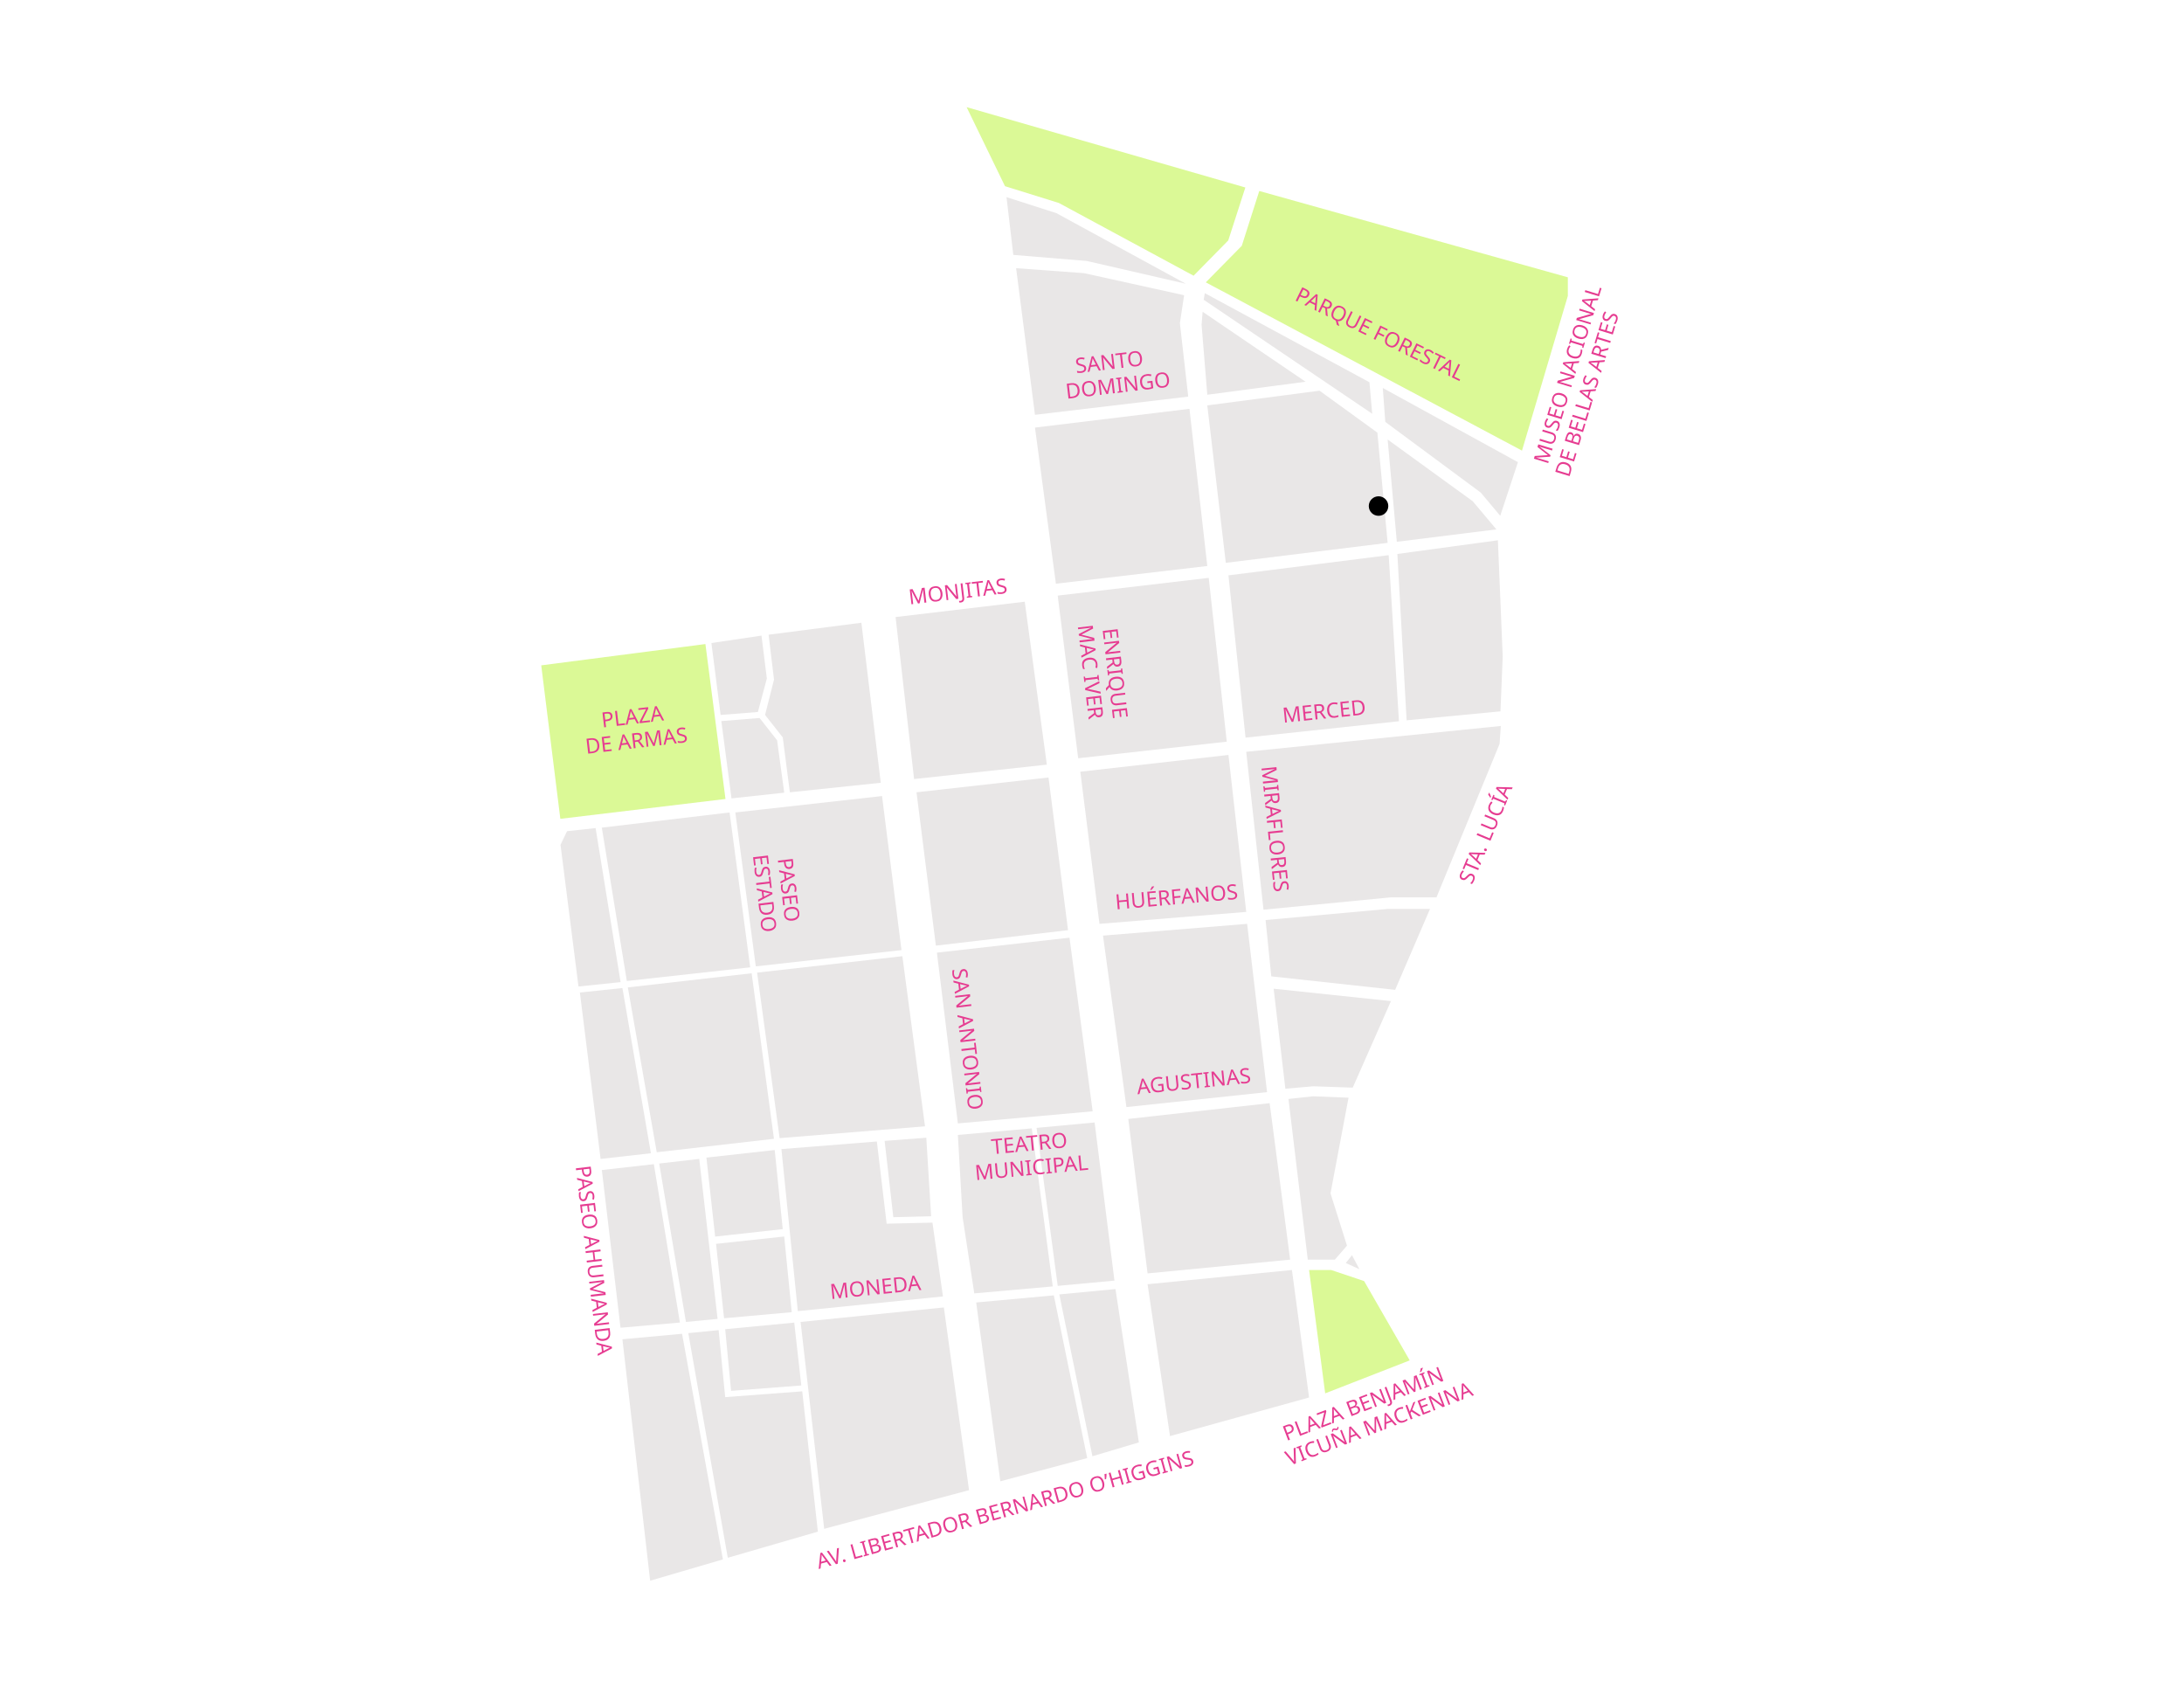
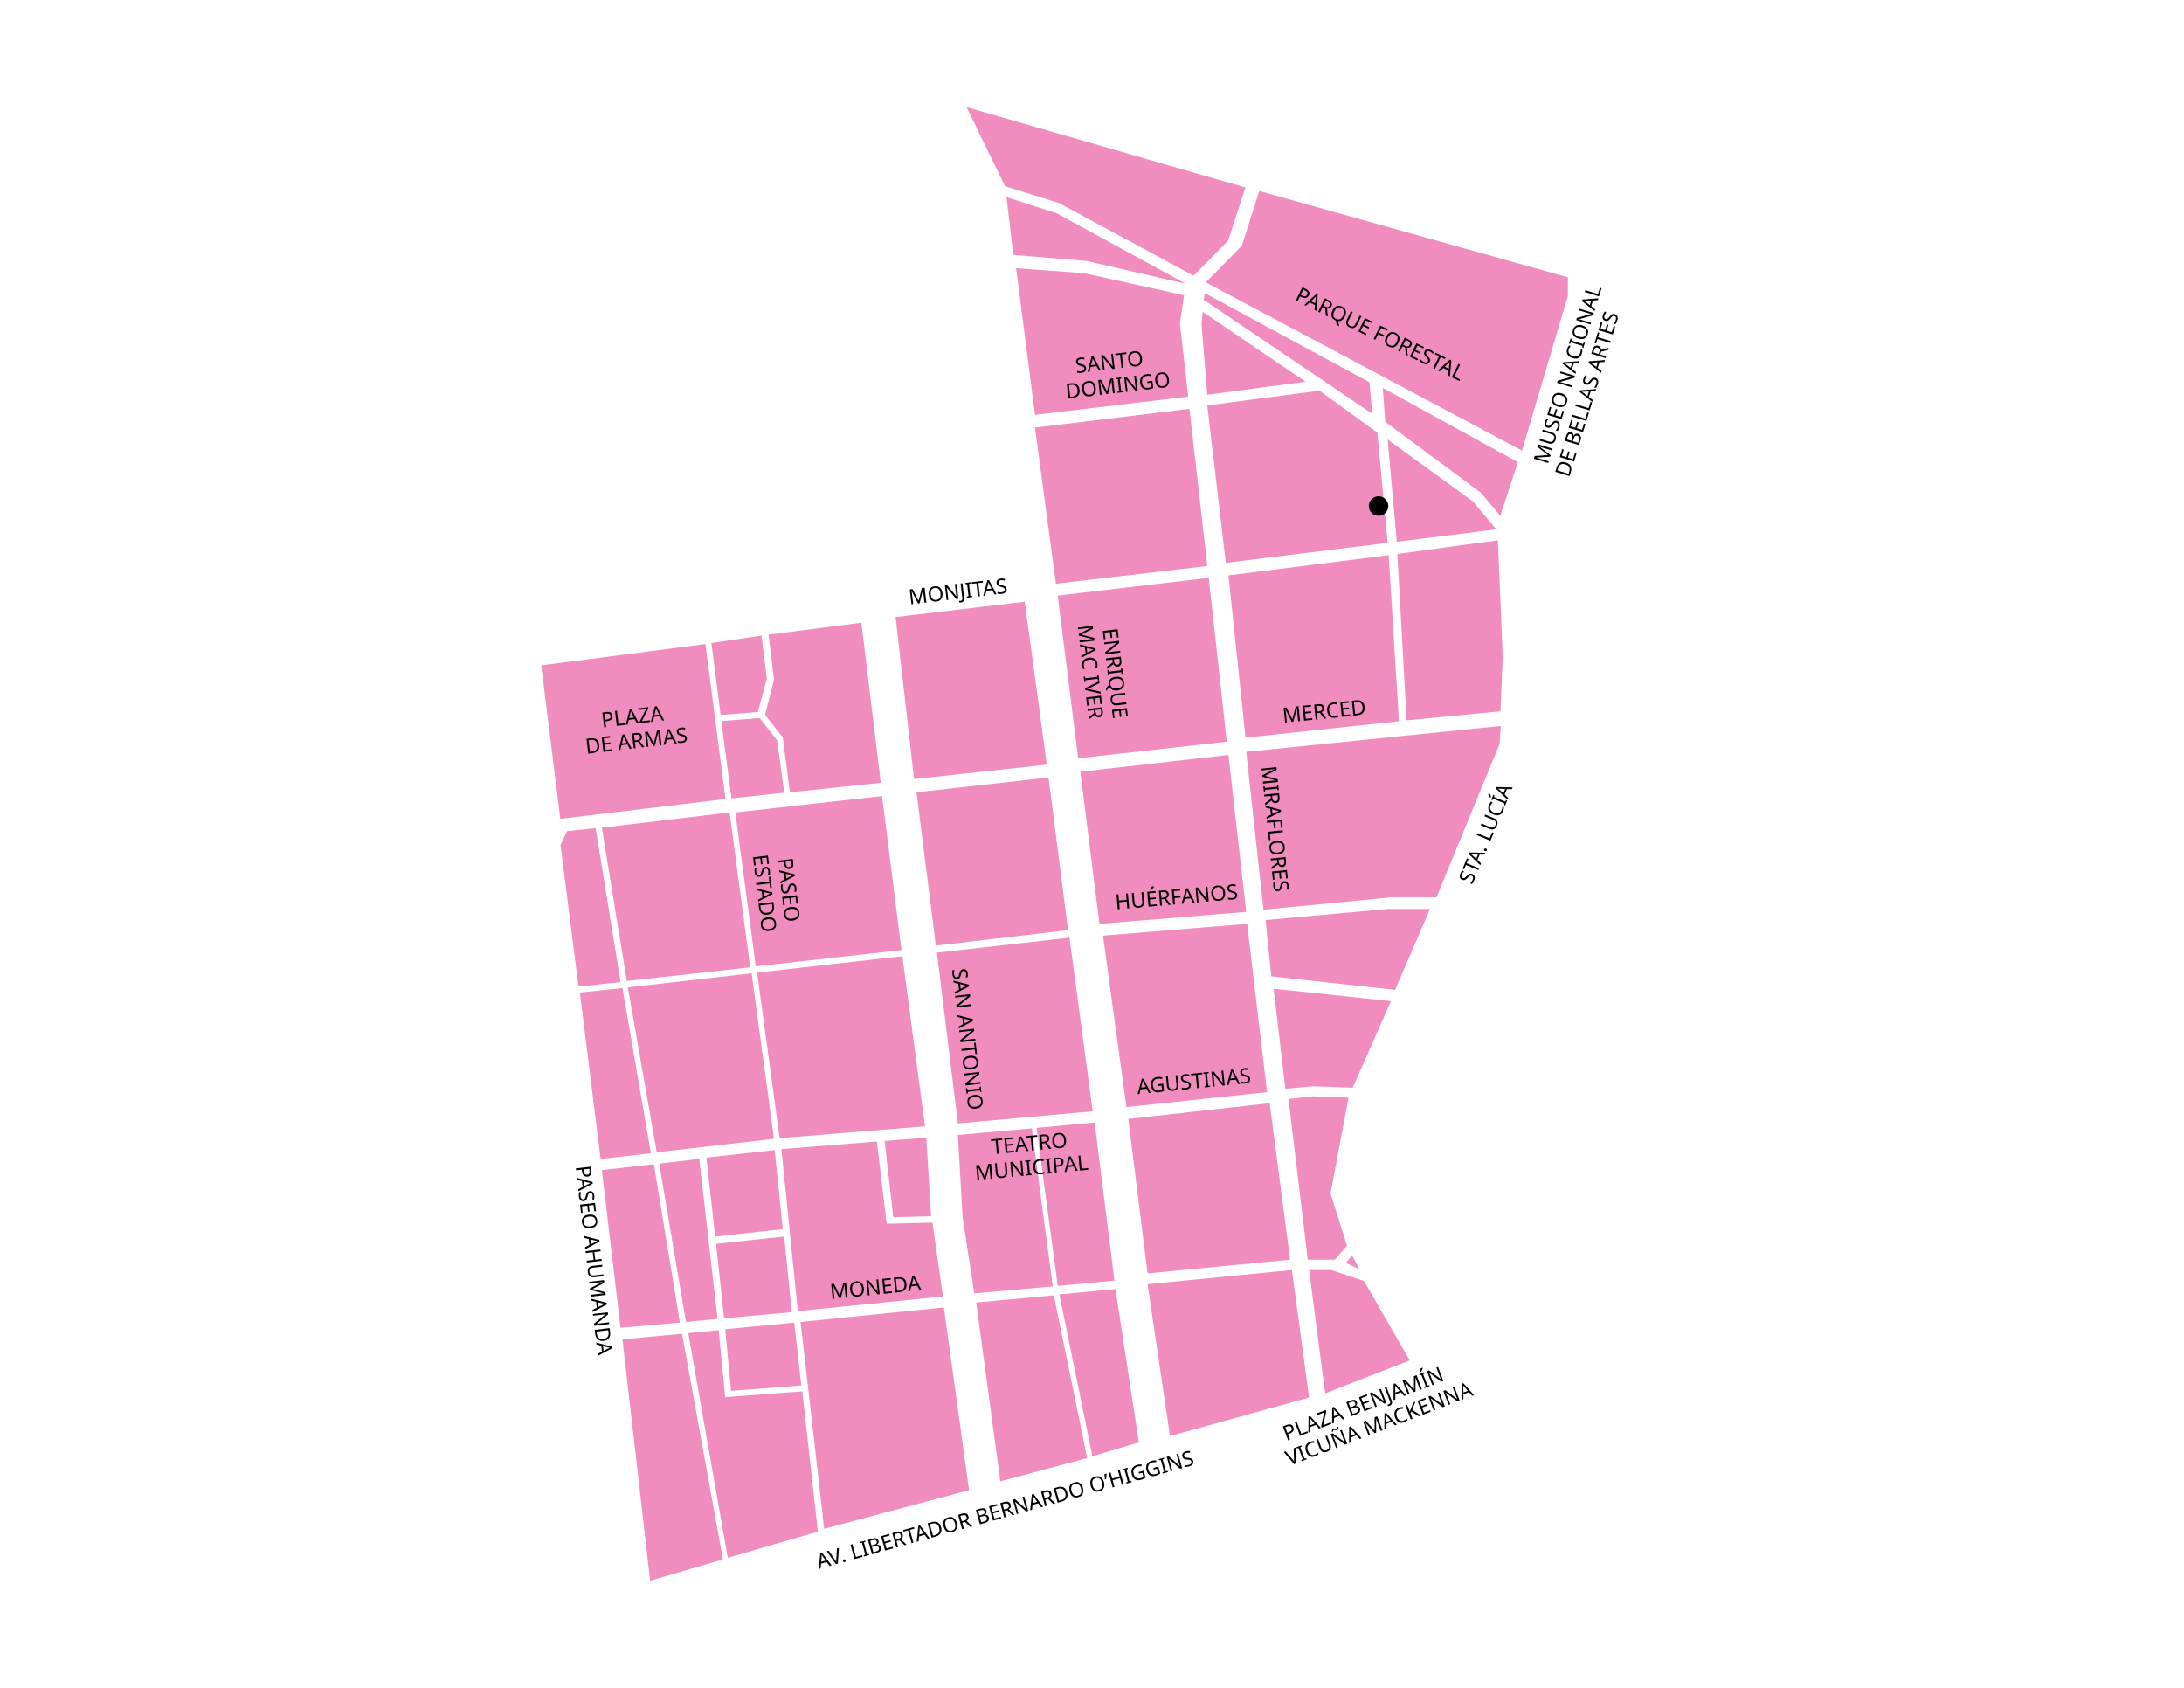
- <svg xmlns="http://www.w3.org/2000/svg" viewBox="0 0 792 612">
+ <svg xmlns="http://www.w3.org/2000/svg" id="Capa_1" version="1.1" viewBox="0 0 792 612">
  <defs>
    <style>
-       .cls-1 {
-         fill: #e9e7e7;
+       .st0 {
+         fill: #f08cbe;
      }

-       .cls-2 {
-         font-size: 7.6px;
+       .st1, .st2 {
+         isolation: isolate;
      }

-       .cls-2, .cls-3 {
-         fill: #e63c91;
+       .st2 {
        font-family: GeistMono-Regular, 'Geist Mono';
-       }
- 
-       .cls-3 {
        font-size: 7.6px;
-       }
- 
-       .cls-4 {
-         fill: #dbf996;
      }
    </style>
  </defs>
-   <g id="Capa_1" data-name="Capa 1">
+   <g id="Capa_11" data-name="Capa_1">
    <g>
-       <polygon class="cls-4" points="474.72 460.5 482.75 460.5 494.68 464.51 511.22 493.27 480.56 505.22 474.72 460.5" />
-       <polygon class="cls-1" points="468.5 460.5 474.72 506.72 424.28 520.71 416.15 465.65 468.5 460.5" />
-       <polygon class="cls-1" points="467.25 398.48 476.17 397.51 489.03 398.02 482.49 432.71 488.47 451.66 484.07 456.74 474.25 456.74 467.25 398.48" />
-       <polygon class="cls-1" points="490.28 455.12 488.03 457.96 492.97 460.2 490.28 455.12" />
-       <polygon class="cls-1" points="461.87 358.5 466.12 394.76 476.24 393.88 490.55 394.37 504.41 362.99 461.87 358.5" />
-       <polygon class="cls-1" points="518.57 329.58 505.93 358.91 461.01 354.02 458.95 333.6 503.18 329.58 518.57 329.58" />
-       <polygon class="cls-1" points="445.48 208.62 503.59 201.3 507.31 261.52 451.68 267.46 445.48 208.62" />
-       <polygon class="cls-1" points="506.74 200.86 510.09 261.18 544.12 257.93 544.94 238.06 543.19 195.9 506.74 200.86" />
-       <polygon class="cls-1" points="391.76 279.82 445.48 273.74 451.93 330.65 398.71 334.98 391.76 279.82" />
-       <polygon class="cls-1" points="399.99 339.25 452.26 334.98 459.48 396 408.48 401.42 399.99 339.25" />
-       <polygon class="cls-1" points="458.19 329.85 504.41 325.37 520.92 325.37 543.81 269.73 544.25 263.23 451.93 272.6 458.19 329.85" />
-       <polygon class="cls-1" points="409.16 405.72 460.42 400 467.85 456.74 416.15 461.73 409.16 405.72" />
-       <polygon class="cls-1" points="503.21 159.36 506.54 196.45 542.65 191.95 534.06 181.74 503.21 159.36" />
-       <polygon class="cls-1" points="478.52 141.66 437.81 146.99 444.52 204.08 503.21 196.84 499.49 156.87 478.52 141.66" />
-       <polygon class="cls-1" points="365 71.48 367.46 92.42 394.09 94.62 430.03 102.89 383.1 77.29 365 71.48" />
-       <polygon class="cls-1" points="550.46 167.58 544.04 187.03 536.98 178.61 502.36 152.98 501.45 140.67 550.46 167.58" />
-       <polygon class="cls-1" points="205.64 301.38 215.99 300.26 225.05 356.11 209.78 357.7 203.26 306.31 205.64 301.38" />
-       <polygon class="cls-1" points="210.29 359.88 225.71 358.26 236.04 418.16 217.8 420.22 210.29 359.88" />
-       <polygon class="cls-1" points="218.25 424.25 237.11 422.12 246.56 479.55 225.02 481.43 218.25 424.25" />
-       <polygon class="cls-1" points="225.71 485.61 247.34 483.62 262.16 565.43 235.77 573.15 225.71 485.61" />
-       <polygon class="cls-1" points="218.24 300.1 227.31 355.7 272.05 350.75 264.57 294.59 218.24 300.1" />
-       <polygon class="cls-1" points="227.68 358.03 272.57 352.9 280.67 412.92 238.16 417.8 227.68 358.03" />
-       <polygon class="cls-1" points="431.34 148.24 437.81 205.23 382.91 211.65 375.32 155.04 431.34 148.24" />
-       <polygon class="cls-1" points="259.67 451.01 284.38 448.35 287.11 475.79 262.57 477.99 259.67 451.01" />
-       <polygon class="cls-1" points="239.05 421.89 253.57 420.22 260.22 478.22 248.75 479.33 239.05 421.89" />
-       <polygon class="cls-1" points="256.17 419.74 280.94 416.99 283.85 445.67 259.34 448.38 256.17 419.74" />
-       <polygon class="cls-1" points="262.98 481.96 288.02 479.57 290.58 502.36 265.12 504.31 262.98 481.96" />
-       <polygon class="cls-1" points="290.33 479.33 342.28 474.07 351.41 540.33 298.88 554.34 290.33 479.33" />
-       <polygon class="cls-1" points="249.6 483.38 260.61 482.3 262.98 506.59 290.92 504.49 296.59 555.36 263.92 564.84 249.6 483.38" />
-       <polygon class="cls-1" points="283.37 416.65 289.32 475.41 341.95 470.08 338.14 443.32 321.53 443.7 317.98 413.9 283.37 416.65" />
-       <polygon class="cls-1" points="320.8 413.68 323.95 441.35 337.66 441.01 335.91 412.53 320.8 413.68" />
-       <polygon class="cls-1" points="266.66 294.59 319.86 288.64 326.91 344.5 274.08 350.4 266.66 294.59" />
-       <polygon class="cls-1" points="274.56 352.67 327.23 346.71 335.44 408.4 282.72 412.68 274.56 352.67" />
-       <polygon class="cls-4" points="203.2 296.9 196.27 241.25 255.81 233.53 263.09 289.71 203.2 296.9" />
-       <polygon class="cls-1" points="257.98 233.16 261.32 259.23 274.84 258.17 278.09 246.02 276.14 230.47 257.98 233.16" />
-       <polygon class="cls-1" points="261.58 261.46 275.45 260.34 281.81 268.44 284.39 287.42 265.27 289.49 261.58 261.46" />
-       <polygon class="cls-1" points="278.72 230.14 312.37 225.8 319.4 283.83 286.43 287.28 283.86 267.37 277.44 259.23 280.69 246.43 278.72 230.14" />
-       <polygon class="cls-1" points="368.48 97.24 375.32 150.41 430.9 143.81 427.87 117.2 429.4 107.05 393.13 99.05 368.48 97.24" />
-       <polygon class="cls-1" points="383.56 215.96 438.33 209.53 444.87 268.92 390.99 274.94 383.56 215.96" />
-       <polygon class="cls-1" points="354 472.27 382.15 469.69 394.26 528.69 362.76 537.1 354 472.27" />
-       <polygon class="cls-1" points="347.36 411.52 349.08 441.35 353.31 468.97 381.77 466.45 374.16 409.14 347.36 411.52" />
-       <polygon class="cls-1" points="384.15 469.34 404.51 467.41 413 523 396.15 528.02 384.15 469.34" />
-       <polygon class="cls-1" points="375.9 408.96 383.57 466.25 404.14 464.34 396.95 407 375.9 408.96" />
-       <polygon class="cls-1" points="436.12 113.05 435.74 117.78 437.81 143.13 473.44 138.41 436.12 113.05" />
-       <polygon class="cls-4" points="350.53 38.85 364.45 67.51 383.99 73.6 432.84 99.97 445.41 87.18 451.61 67.98 350.53 38.85" />
-       <polygon class="cls-4" points="551.93 163.39 568.56 107.29 568.56 100.55 456.66 69.25 450.32 89.12 437.27 102.38 551.93 163.39" />
-       <polygon class="cls-1" points="497.61 150.02 496.61 138.6 436.91 106.3 436.5 108.69 497.61 150.02" />
-       <polygon class="cls-1" points="339.76 345.42 387.84 340 396.24 402.95 347.36 407.34 339.76 345.42" />
-       <polygon class="cls-1" points="324.77 223.74 371.61 218.18 379.62 277.26 331.48 282.48 324.77 223.74" />
-       <polygon class="cls-1" points="332.36 287.28 380.23 281.91 387.31 337.27 339.38 342.88 332.36 287.28" />
-       <text class="cls-2" transform="translate(561.23 168.59) rotate(-73.04)">
-         <tspan x="0" y="0">MUSEO NACIONAL</tspan>
-         <tspan x="-2.28" y="8.8">DE BELLAS ARTES</tspan>
-       </text>
-       <text class="cls-2" transform="translate(218.37 263.81) rotate(-6.64)">
-         <tspan x="0" y="0">PLAZA</tspan>
-         <tspan x="-6.84" y="8.8">DE ARMAS</tspan>
-       </text>
-       <text class="cls-2" transform="translate(466.47 522.54) rotate(-20.97)">
-         <tspan x="0" y="0">PLAZA BENJAMÍN</tspan>
-         <tspan x="-2.28" y="8.8">VICUÑA MACKENNA</tspan>
-       </text>
-       <text class="cls-2" transform="translate(533.78 320.97) rotate(-67.4)">
-         <tspan x="0" y="0">STA. LUCÍA</tspan>
-       </text>
-       <text class="cls-2" transform="translate(469.21 108.71) rotate(26.13)">
-         <tspan x="0" y="0">PARQUE FORESTAL</tspan>
-       </text>
-       <text class="cls-3" transform="translate(296.89 568.91) rotate(-15.51)">
-         <tspan x="0" y="0">AV. LIBERTADOR BERNARDO O’HIGGINS</tspan>
-       </text>
-       <text class="cls-3" transform="translate(345.23 351.41) rotate(83.32)">
-         <tspan x="0" y="0">SAN ANTONIO</tspan>
-       </text>
-       <text class="cls-3" transform="translate(457.41 277.98) rotate(84.19)">
-         <tspan x="0" y="0">MIRAFLORES</tspan>
-       </text>
-       <text class="cls-3" transform="translate(399.82 228.05) rotate(83.32)">
-         <tspan x="0" y="0">ENRIQUE</tspan>
-         <tspan x="-2.28" y="8.8">MAC IVER</tspan>
-       </text>
-       <text class="cls-3" transform="translate(208.74 422.91) rotate(83.32)">
-         <tspan x="0" y="0">PASEO AHUMANDA</tspan>
-       </text>
-       <text class="cls-3" transform="translate(301.24 471.07) rotate(-5.81)">
-         <tspan x="0" y="0">MONEDA</tspan>
-       </text>
-       <text class="cls-3" transform="translate(412.5 396.77) rotate(-5.81)">
-         <tspan x="0" y="0">AGUSTINAS</tspan>
-       </text>
-       <text class="cls-3" transform="translate(465.32 262.08) rotate(-5.81)">
-         <tspan x="0" y="0">MERCED</tspan>
-       </text>
-       <text class="cls-3" transform="translate(282.02 311.35) rotate(83.32)">
-         <tspan x="0" y="0">PASEO</tspan>
-         <tspan x="-2.28" y="8.8">ESTADO</tspan>
-       </text>
-       <text class="cls-3" transform="translate(329.81 219.19) rotate(-6.68)">
-         <tspan x="0" y="0">MONJITAS</tspan>
-       </text>
-       <text class="cls-3" transform="translate(390.26 135.34) rotate(-6.68)">
-         <tspan x="0" y="0">SANTO</tspan>
-         <tspan x="-4.56" y="8.8">DOMINGO</tspan>
-       </text>
-       <text class="cls-3" transform="translate(359.76 418.54) rotate(-5.31)">
-         <tspan x="0" y="0">TEATRO</tspan>
-         <tspan x="-6.84" y="8.8">MUNICIPAL</tspan>
-       </text>
-       <text class="cls-3" transform="translate(404.62 329.77) rotate(-4.92)">
-         <tspan x="0" y="0">HUÉRFANOS</tspan>
-       </text>
+       <polygon class="st0" points="474.72 460.5 482.75 460.5 494.68 464.51 511.22 493.27 480.56 505.22 474.72 460.5" />
+       <polygon class="st0" points="468.5 460.5 474.72 506.72 424.28 520.71 416.15 465.65 468.5 460.5" />
+       <polygon class="st0" points="467.25 398.48 476.17 397.51 489.03 398.02 482.49 432.71 488.47 451.66 484.07 456.74 474.25 456.74 467.25 398.48" />
+       <polygon class="st0" points="490.28 455.12 488.03 457.96 492.97 460.2 490.28 455.12" />
+       <polygon class="st0" points="461.87 358.5 466.12 394.76 476.24 393.88 490.55 394.37 504.41 362.99 461.87 358.5" />
+       <polygon class="st0" points="518.57 329.58 505.93 358.91 461.01 354.02 458.95 333.6 503.18 329.58 518.57 329.58" />
+       <polygon class="st0" points="445.48 208.62 503.59 201.3 507.31 261.52 451.68 267.46 445.48 208.62" />
+       <polygon class="st0" points="506.74 200.86 510.09 261.18 544.12 257.93 544.94 238.06 543.19 195.9 506.74 200.86" />
+       <polygon class="st0" points="391.76 279.82 445.48 273.74 451.93 330.65 398.71 334.98 391.76 279.82" />
+       <polygon class="st0" points="399.99 339.25 452.26 334.98 459.48 396 408.48 401.42 399.99 339.25" />
+       <polygon class="st0" points="458.19 329.85 504.41 325.37 520.92 325.37 543.81 269.73 544.25 263.23 451.93 272.6 458.19 329.85" />
+       <polygon class="st0" points="409.16 405.72 460.42 400 467.85 456.74 416.15 461.73 409.16 405.72" />
+       <polygon class="st0" points="503.21 159.36 506.54 196.45 542.65 191.95 534.06 181.74 503.21 159.36" />
+       <polygon class="st0" points="478.52 141.66 437.81 146.99 444.52 204.08 503.21 196.84 499.49 156.87 478.52 141.66" />
+       <polygon class="st0" points="365 71.48 367.46 92.42 394.09 94.62 430.03 102.89 383.1 77.29 365 71.48" />
+       <polygon class="st0" points="550.46 167.58 544.04 187.03 536.98 178.61 502.36 152.98 501.45 140.67 550.46 167.58" />
+       <polygon class="st0" points="205.64 301.38 215.99 300.26 225.05 356.11 209.78 357.7 203.26 306.31 205.64 301.38" />
+       <polygon class="st0" points="210.29 359.88 225.71 358.26 236.04 418.16 217.8 420.22 210.29 359.88" />
+       <polygon class="st0" points="218.25 424.25 237.11 422.12 246.56 479.55 225.02 481.43 218.25 424.25" />
+       <polygon class="st0" points="225.71 485.61 247.34 483.62 262.16 565.43 235.77 573.15 225.71 485.61" />
+       <polygon class="st0" points="218.24 300.1 227.31 355.7 272.05 350.75 264.57 294.59 218.24 300.1" />
+       <polygon class="st0" points="227.68 358.03 272.57 352.9 280.67 412.92 238.16 417.8 227.68 358.03" />
+       <polygon class="st0" points="431.34 148.24 437.81 205.23 382.91 211.65 375.32 155.04 431.34 148.24" />
+       <polygon class="st0" points="259.67 451.01 284.38 448.35 287.11 475.79 262.57 477.99 259.67 451.01" />
+       <polygon class="st0" points="239.05 421.89 253.57 420.22 260.22 478.22 248.75 479.33 239.05 421.89" />
+       <polygon class="st0" points="256.17 419.74 280.94 416.99 283.85 445.67 259.34 448.38 256.17 419.74" />
+       <polygon class="st0" points="262.98 481.96 288.02 479.57 290.58 502.36 265.12 504.31 262.98 481.96" />
+       <polygon class="st0" points="290.33 479.33 342.28 474.07 351.41 540.33 298.88 554.34 290.33 479.33" />
+       <polygon class="st0" points="249.6 483.38 260.61 482.3 262.98 506.59 290.92 504.49 296.59 555.36 263.92 564.84 249.6 483.38" />
+       <polygon class="st0" points="283.37 416.65 289.32 475.41 341.95 470.08 338.14 443.32 321.53 443.7 317.98 413.9 283.37 416.65" />
+       <polygon class="st0" points="320.8 413.68 323.95 441.35 337.66 441.01 335.91 412.53 320.8 413.68" />
+       <polygon class="st0" points="266.66 294.59 319.86 288.64 326.91 344.5 274.08 350.4 266.66 294.59" />
+       <polygon class="st0" points="274.56 352.67 327.23 346.71 335.44 408.4 282.72 412.68 274.56 352.67" />
+       <polygon class="st0" points="203.2 296.9 196.27 241.25 255.81 233.53 263.09 289.71 203.2 296.9" />
+       <polygon class="st0" points="257.98 233.16 261.32 259.23 274.84 258.17 278.09 246.02 276.14 230.47 257.98 233.16" />
+       <polygon class="st0" points="261.58 261.46 275.45 260.34 281.81 268.44 284.39 287.42 265.27 289.49 261.58 261.46" />
+       <polygon class="st0" points="278.72 230.14 312.37 225.8 319.4 283.83 286.43 287.28 283.86 267.37 277.44 259.23 280.69 246.43 278.72 230.14" />
+       <polygon class="st0" points="368.48 97.24 375.32 150.41 430.9 143.81 427.87 117.2 429.4 107.05 393.13 99.05 368.48 97.24" />
+       <polygon class="st0" points="383.56 215.96 438.33 209.53 444.87 268.92 390.99 274.94 383.56 215.96" />
+       <polygon class="st0" points="354 472.27 382.15 469.69 394.26 528.69 362.76 537.1 354 472.27" />
+       <polygon class="st0" points="347.36 411.52 349.08 441.35 353.31 468.97 381.77 466.45 374.16 409.14 347.36 411.52" />
+       <polygon class="st0" points="384.15 469.34 404.51 467.41 413 523 396.15 528.02 384.15 469.34" />
+       <polygon class="st0" points="375.9 408.96 383.57 466.25 404.14 464.34 396.95 407 375.9 408.96" />
+       <polygon class="st0" points="436.12 113.05 435.74 117.78 437.81 143.13 473.44 138.41 436.12 113.05" />
+       <polygon class="st0" points="350.53 38.85 364.45 67.51 383.99 73.6 432.84 99.97 445.41 87.18 451.61 67.98 350.53 38.85" />
+       <polygon class="st0" points="551.93 163.39 568.56 107.29 568.56 100.55 456.66 69.25 450.32 89.12 437.27 102.38 551.93 163.39" />
+       <polygon class="st0" points="497.61 150.02 496.61 138.6 436.91 106.3 436.5 108.69 497.61 150.02" />
+       <polygon class="st0" points="339.76 345.42 387.84 340 396.24 402.95 347.36 407.34 339.76 345.42" />
+       <polygon class="st0" points="324.77 223.74 371.61 218.18 379.62 277.26 331.48 282.48 324.77 223.74" />
+       <polygon class="st0" points="332.36 287.28 380.23 281.91 387.31 337.27 339.38 342.88 332.36 287.28" />
+       <g class="st1">
+         <text class="st2" transform="translate(561.23 168.59) rotate(-73.04)">
+           <tspan x="0" y="0">MUSEO NACIONAL</tspan>
+         </text>
+         <text class="st2" transform="translate(568.98 173.34) rotate(-73.04)">
+           <tspan x="0" y="0">DE BELLAS ARTES</tspan>
+         </text>
+       </g>
+       <g class="st1">
+         <text class="st2" transform="translate(218.37 263.81) rotate(-6.64)">
+           <tspan x="0" y="0">PLAZA</tspan>
+         </text>
+         <text class="st2" transform="translate(212.59 273.34) rotate(-6.64)">
+           <tspan x="0" y="0">DE ARMAS</tspan>
+         </text>
+       </g>
+       <g class="st1">
+         <text class="st2" transform="translate(466.47 522.54) rotate(-20.97)">
+           <tspan x="0" y="0">PLAZA BENJAMÍN</tspan>
+         </text>
+         <text class="st2" transform="translate(467.49 531.57) rotate(-20.97)">
+           <tspan x="0" y="0">VICUÑA MACKENNA</tspan>
+         </text>
+       </g>
+       <g class="st1">
+         <text class="st2" transform="translate(533.78 320.97) rotate(-67.4)">
+           <tspan x="0" y="0">STA. LUCÍA</tspan>
+         </text>
+       </g>
+       <g class="st1">
+         <text class="st2" transform="translate(469.21 108.71) rotate(26.13)">
+           <tspan x="0" y="0">PARQUE FORESTAL</tspan>
+         </text>
+       </g>
+       <g class="st1">
+         <text class="st2" transform="translate(296.89 568.91) rotate(-15.51)">
+           <tspan x="0" y="0">AV. LIBERTADOR BERNARDO O’HIGGINS</tspan>
+         </text>
+       </g>
+       <g class="st1">
+         <text class="st2" transform="translate(345.23 351.41) rotate(83.32)">
+           <tspan x="0" y="0">SAN ANTONIO</tspan>
+         </text>
+       </g>
+       <g class="st1">
+         <text class="st2" transform="translate(457.41 277.98) rotate(84.19)">
+           <tspan x="0" y="0">MIRAFLORES</tspan>
+         </text>
+       </g>
+       <g class="st1">
+         <text class="st2" transform="translate(399.82 228.05) rotate(83.32)">
+           <tspan x="0" y="0">ENRIQUE</tspan>
+         </text>
+         <text class="st2" transform="translate(390.81 226.81) rotate(83.32)">
+           <tspan x="0" y="0">MAC IVER</tspan>
+         </text>
+       </g>
+       <g class="st1">
+         <text class="st2" transform="translate(208.74 422.91) rotate(83.32)">
+           <tspan x="0" y="0">PASEO AHUMANDA</tspan>
+         </text>
+       </g>
+       <g class="st1">
+         <text class="st2" transform="translate(301.24 471.07) rotate(-5.81)">
+           <tspan x="0" y="0">MONEDA</tspan>
+         </text>
+       </g>
+       <g class="st1">
+         <text class="st2" transform="translate(412.5 396.77) rotate(-5.81)">
+           <tspan x="0" y="0">AGUSTINAS</tspan>
+         </text>
+       </g>
+       <g class="st1">
+         <text class="st2" transform="translate(465.32 262.08) rotate(-5.81)">
+           <tspan x="0" y="0">MERCED</tspan>
+         </text>
+       </g>
+       <g class="st1">
+         <text class="st2" transform="translate(282.02 311.35) rotate(83.32)">
+           <tspan x="0" y="0">PASEO</tspan>
+         </text>
+         <text class="st2" transform="translate(273.01 310.11) rotate(83.32)">
+           <tspan x="0" y="0">ESTADO</tspan>
+         </text>
+       </g>
+       <g class="st1">
+         <text class="st2" transform="translate(329.81 219.19) rotate(-6.68)">
+           <tspan x="0" y="0">MONJITAS</tspan>
+         </text>
+       </g>
+       <g class="st1">
+         <text class="st2" transform="translate(390.26 135.34) rotate(-6.68)">
+           <tspan x="0" y="0">SANTO</tspan>
+         </text>
+         <text class="st2" transform="translate(386.75 144.61) rotate(-6.68)">
+           <tspan x="0" y="0">DOMINGO</tspan>
+         </text>
+       </g>
+       <g class="st1">
+         <text class="st2" transform="translate(359.76 418.54) rotate(-5.31)">
+           <tspan x="0" y="0">TEATRO</tspan>
+         </text>
+         <text class="st2" transform="translate(353.76 427.94) rotate(-5.31)">
+           <tspan x="0" y="0">MUNICIPAL</tspan>
+         </text>
+       </g>
+       <g class="st1">
+         <text class="st2" transform="translate(404.62 329.77) rotate(-4.92)">
+           <tspan x="0" y="0">HUÉRFANOS</tspan>
+         </text>
+       </g>
    </g>
  </g>
-   <g id="Capa_2" data-name="Capa 2">
+   <g id="Capa_2">
    <circle cx="499.91" cy="183.49" r="3.54" />
  </g>
</svg>
